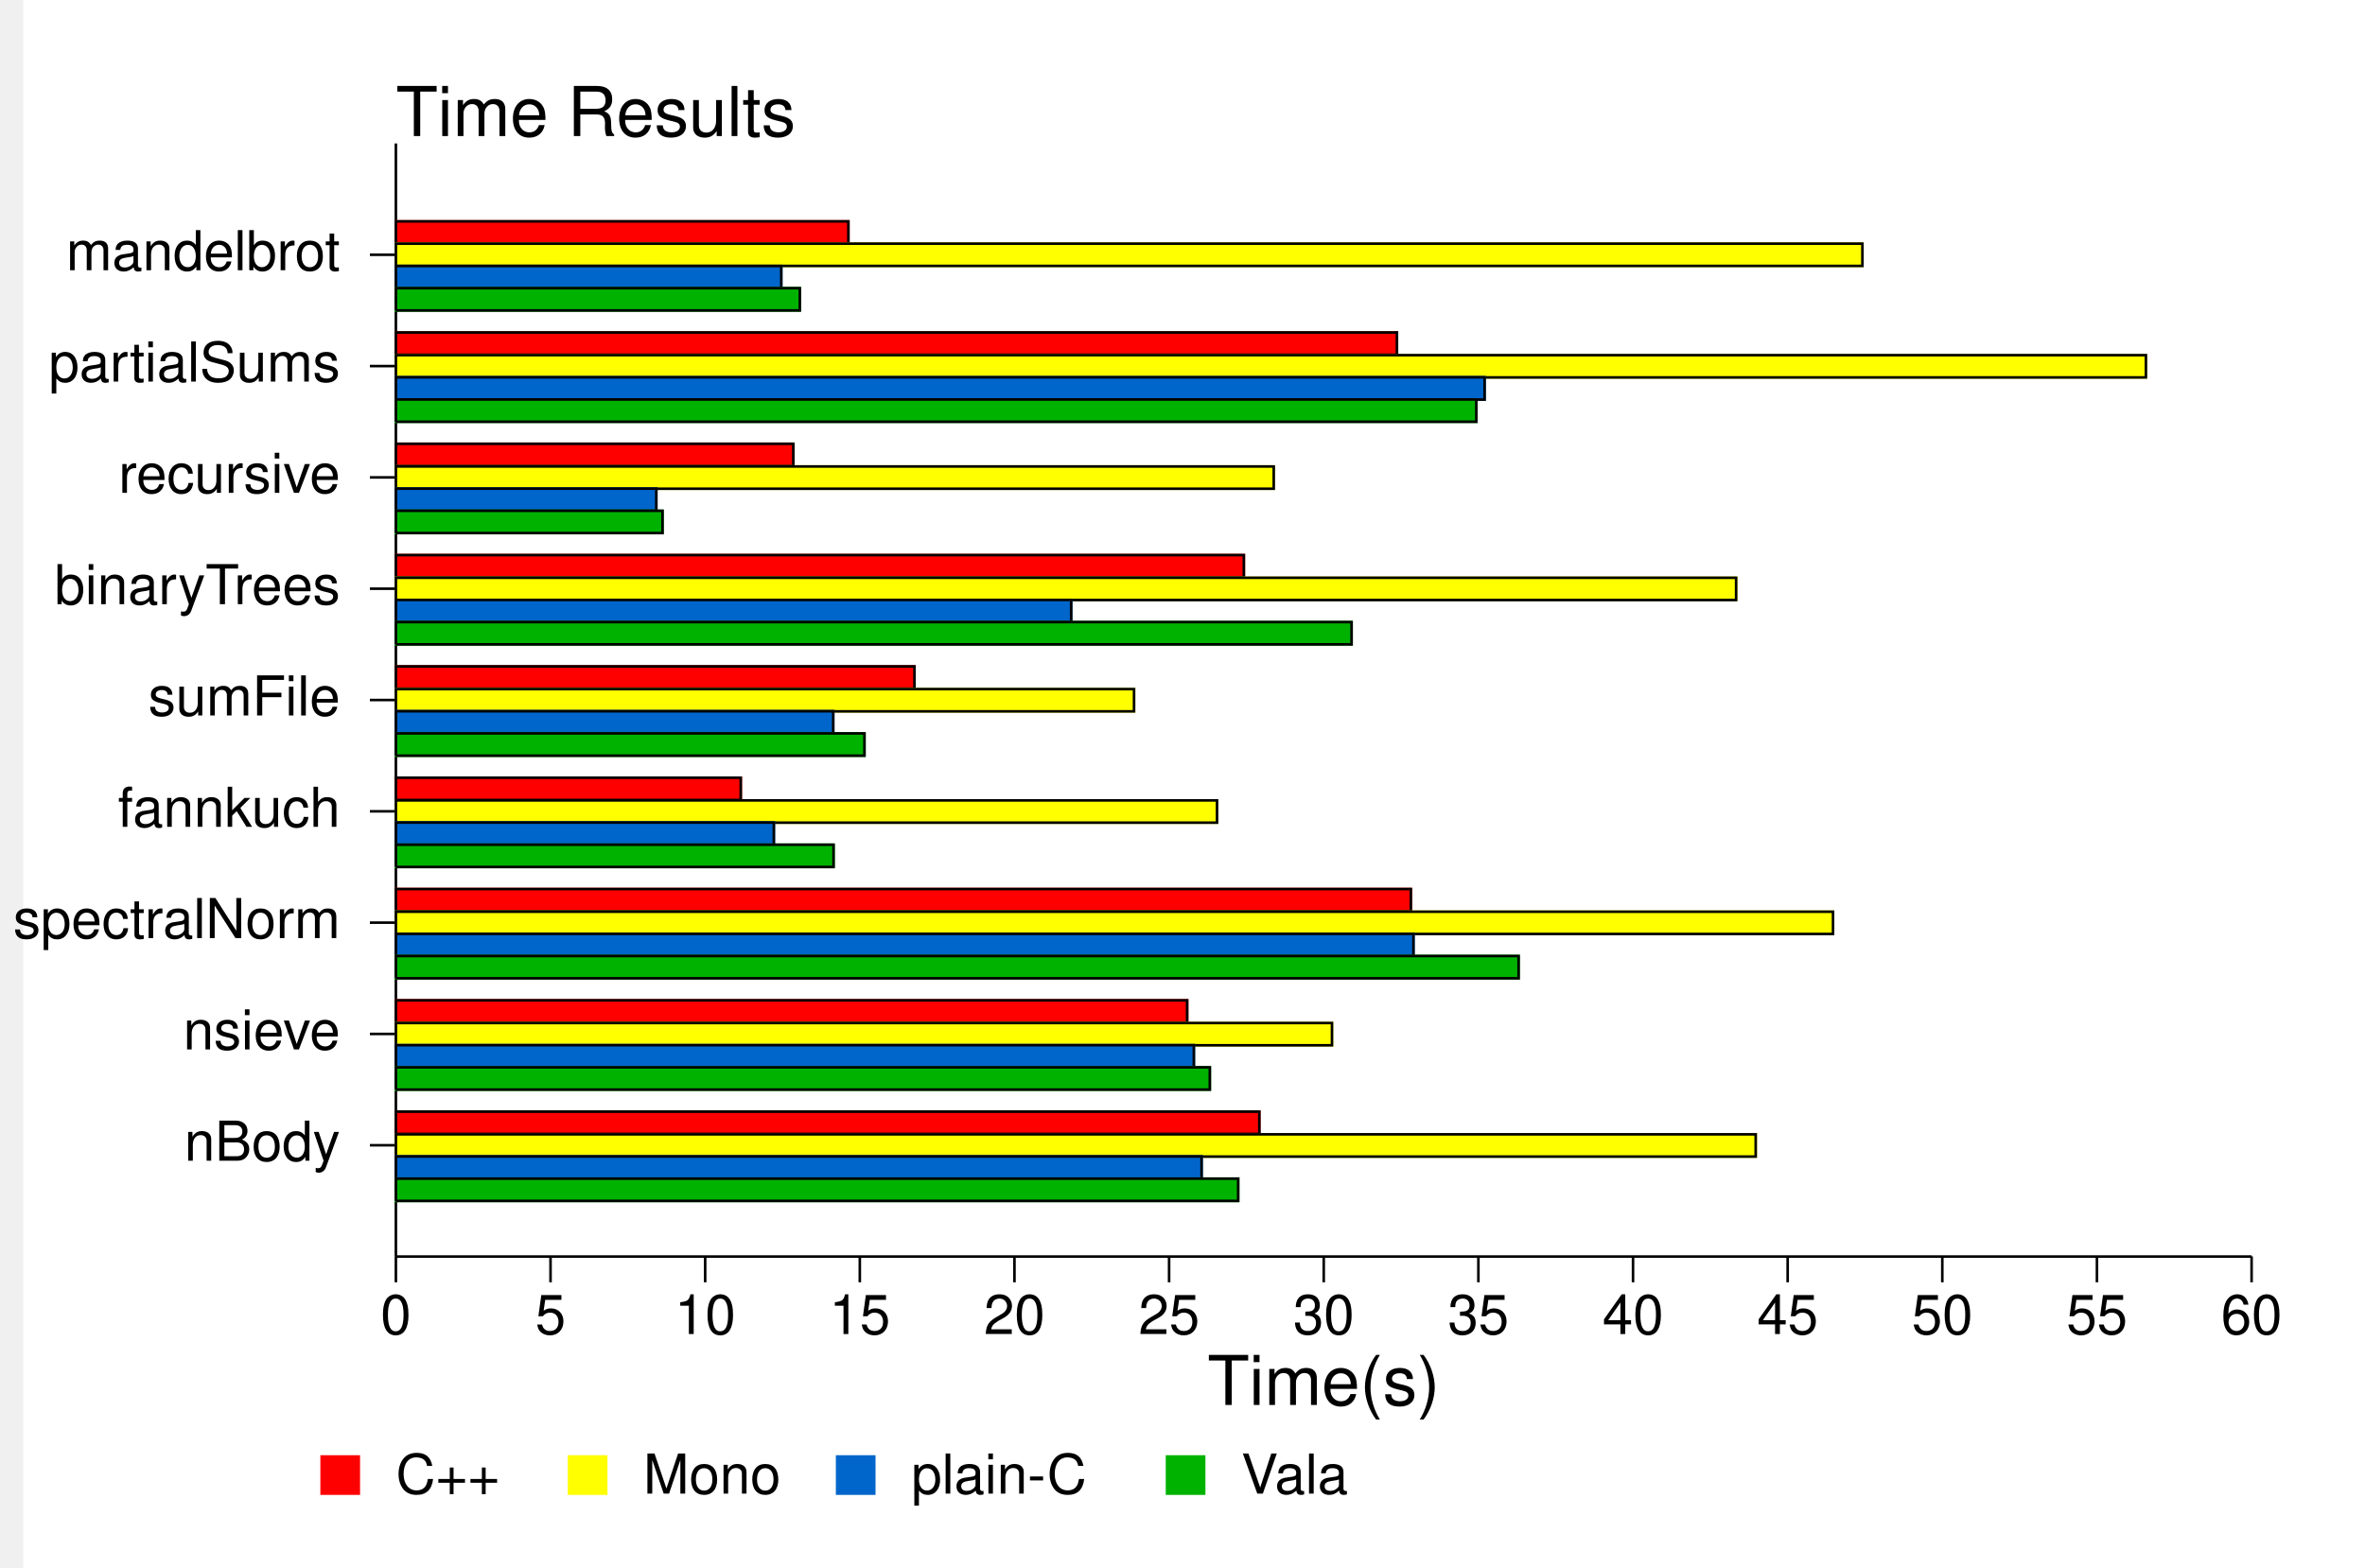
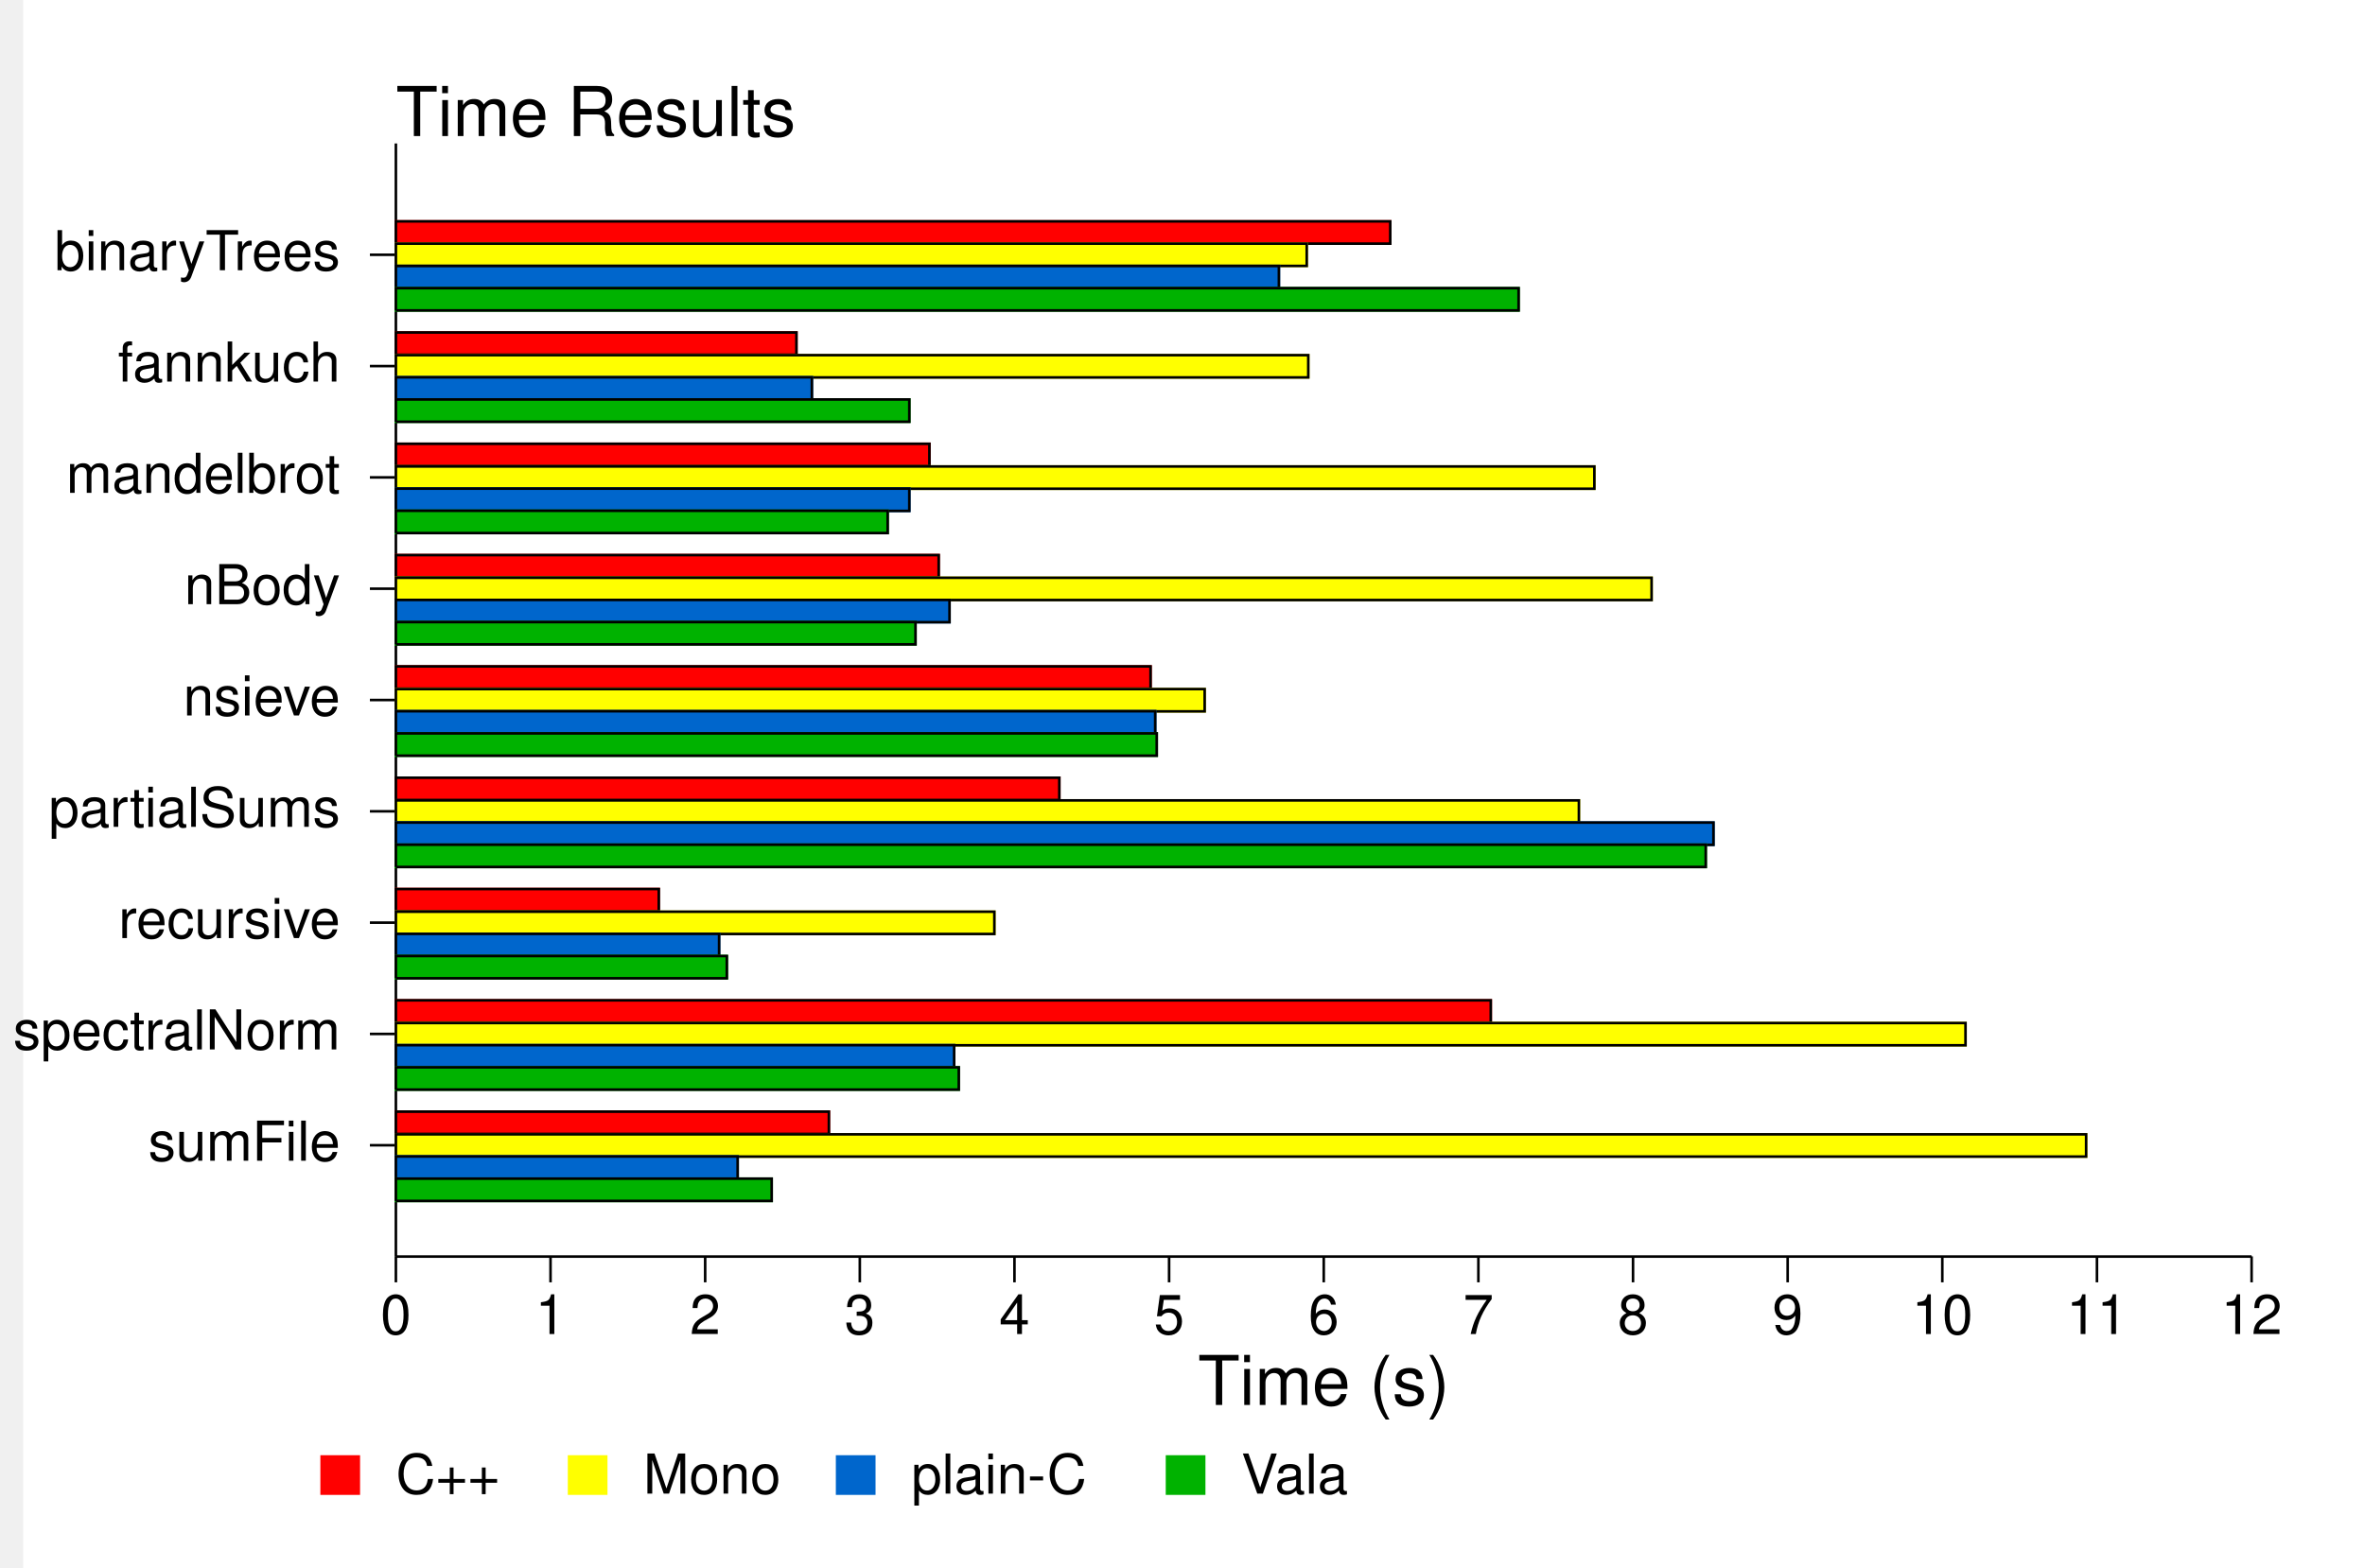
<svg xmlns="http://www.w3.org/2000/svg" viewBox="0 0 458.80 304.24">
  <g transform="translate(4.80 ,-44.16)">
    <g style="fill:#000000;stroke:#000000;font-family:Helvetica;">
      <g style="stroke-width:0.6;font-size:10pt;text-anchor:start;">
        <path d="M0 360l0 -360l504 0l0 360z" fill="#ffffff" stroke="#ffffff" />
        <text x="72.00" y="70.56" stroke="none">Time Results</text>
      </g>
      <g style="stroke-width:0.6;font-size:10pt;text-anchor:middle;">
-         <text x="252.00" y="316.80" stroke="none">Time(s)</text>
+         <text x="252.00" y="316.80" stroke="none">Time (s)</text>
      </g>
      <g style="stroke-width:0.6;font-size:8pt;text-anchor:middle;">
        <text x="72.00" y="303.04" stroke="none">0</text>
      </g>
      <g style="stroke-width:0.5;font-size:8pt;text-anchor:middle;">
        <path d="M72 293l0 -5.04" fill="none" />
-         <text x="102.00" y="303.04" stroke="none">5</text>
+         <text x="102.00" y="303.04" stroke="none">1</text>
        <path d="M102 293l0 -5.04" fill="none" />
-         <text x="132.00" y="303.04" stroke="none">10</text>
+         <text x="132.00" y="303.04" stroke="none">2</text>
        <path d="M132 293l0 -5.04" fill="none" />
-         <text x="162.00" y="303.04" stroke="none">15</text>
+         <text x="162.00" y="303.04" stroke="none">3</text>
        <path d="M162 293l0 -5.04" fill="none" />
-         <text x="192.00" y="303.04" stroke="none">20</text>
+         <text x="192.00" y="303.04" stroke="none">4</text>
        <path d="M192 293l0 -5.04" fill="none" />
-         <text x="222.00" y="303.04" stroke="none">25</text>
+         <text x="222.00" y="303.04" stroke="none">5</text>
        <path d="M222 293l0 -5.04" fill="none" />
-         <text x="252.00" y="303.04" stroke="none">30</text>
+         <text x="252.00" y="303.04" stroke="none">6</text>
        <path d="M252 293l0 -5.04" fill="none" />
-         <text x="282.00" y="303.04" stroke="none">35</text>
+         <text x="282.00" y="303.04" stroke="none">7</text>
        <path d="M282 293l0 -5.04" fill="none" />
-         <text x="312.00" y="303.04" stroke="none">40</text>
+         <text x="312.00" y="303.04" stroke="none">8</text>
        <path d="M312 293l0 -5.04" fill="none" />
-         <text x="342.00" y="303.04" stroke="none">45</text>
+         <text x="342.00" y="303.04" stroke="none">9</text>
        <path d="M342 293l0 -5.04" fill="none" />
-         <text x="372.00" y="303.04" stroke="none">50</text>
+         <text x="372.00" y="303.04" stroke="none">10</text>
        <path d="M372 293l0 -5.04" fill="none" />
-         <text x="402.00" y="303.04" stroke="none">55</text>
+         <text x="402.00" y="303.04" stroke="none">11</text>
        <path d="M402 293l0 -5.04" fill="none" />
-         <text x="432.00" y="303.04" stroke="none">60</text>
+         <text x="432.00" y="303.04" stroke="none">12</text>
        <path d="M432 293l0 -5.04" fill="none" />
        <path d="M72 288l360 0" fill="none" />
      </g>
      <g style="stroke-width:0.5;font-size:8pt;text-anchor:end;">
-         <text x="61.20" y="96.60" stroke="none">mandelbrot</text>
+         <text x="61.20" y="96.60" stroke="none">binaryTrees</text>
        <path d="M66.96 93.6l5.04 0" fill="none" />
-         <text x="61.20" y="118.20" stroke="none">partialSums</text>
+         <text x="61.20" y="118.20" stroke="none">fannkuch</text>
        <path d="M66.96 115.2l5.04 0" fill="none" />
-         <text x="61.20" y="139.80" stroke="none">recursive</text>
+         <text x="61.20" y="139.80" stroke="none">mandelbrot</text>
        <path d="M66.96 136.8l5.04 0" fill="none" />
-         <text x="61.20" y="161.40" stroke="none">binaryTrees</text>
+         <text x="61.20" y="161.40" stroke="none">nBody</text>
        <path d="M66.96 158.4l5.04 0" fill="none" />
-         <text x="61.20" y="183.00" stroke="none">sumFile</text>
+         <text x="61.20" y="183.00" stroke="none">nsieve</text>
        <path d="M66.96 180l5.04 0" fill="none" />
-         <text x="61.20" y="204.60" stroke="none">fannkuch</text>
+         <text x="61.20" y="204.60" stroke="none">partialSums</text>
        <path d="M66.96 201.6l5.04 0" fill="none" />
-         <text x="61.20" y="226.20" stroke="none">spectralNorm</text>
+         <text x="61.20" y="226.20" stroke="none">recursive</text>
        <path d="M66.96 223.2l5.04 0" fill="none" />
-         <text x="61.20" y="247.80" stroke="none">nsieve</text>
+         <text x="61.20" y="247.80" stroke="none">spectralNorm</text>
        <path d="M66.96 244.8l5.04 0" fill="none" />
-         <text x="61.20" y="269.40" stroke="none">nBody</text>
+         <text x="61.20" y="269.40" stroke="none">sumFile</text>
        <path d="M66.96 266.4l5.04 0" fill="none" />
        <path d="M72 288l0 -216" fill="none" />
-         <path d="M72 91.44l87.78 0l0 -4.32l-87.78 0z" fill="#ff0000" stroke="#ff0000" />
-         <path d="M72 91.44l87.78 0l0 -4.32l-87.78 0l0 4.32" fill="none" />
-         <path d="M72 113l194.2 0l0 -4.32l-194.2 0z" fill="#ff0000" stroke="#ff0000" />
-         <path d="M72 113l194.2 0l0 -4.32l-194.2 0l0 4.32" fill="none" />
-         <path d="M72 134.6l77.1 0l0 -4.32l-77.1 0z" fill="#ff0000" stroke="#ff0000" />
-         <path d="M72 134.6l77.1 0l0 -4.32l-77.1 0l0 4.32" fill="none" />
-         <path d="M72 156.2l164.5 0l0 -4.32l-164.5 0z" fill="#ff0000" stroke="#ff0000" />
-         <path d="M72 156.2l164.5 0l0 -4.32l-164.5 0l0 4.32" fill="none" />
-         <path d="M72 177.8l100.6 0l0 -4.32l-100.6 0z" fill="#ff0000" stroke="#ff0000" />
-         <path d="M72 177.8l100.6 0l0 -4.32l-100.6 0l0 4.32" fill="none" />
-         <path d="M72 199.4l66.9 0l0 -4.32l-66.9 0z" fill="#ff0000" stroke="#ff0000" />
-         <path d="M72 199.4l66.9 0l0 -4.32l-66.9 0l0 4.32" fill="none" />
-         <path d="M72 221l196.9 0l0 -4.32l-196.9 0z" fill="#ff0000" stroke="#ff0000" />
-         <path d="M72 221l196.9 0l0 -4.32l-196.9 0l0 4.32" fill="none" />
-         <path d="M72 242.6l153.5 0l0 -4.32l-153.5 0z" fill="#ff0000" stroke="#ff0000" />
-         <path d="M72 242.6l153.5 0l0 -4.32l-153.5 0l0 4.32" fill="none" />
-         <path d="M72 264.2l167.5 0l0 -4.32l-167.5 0z" fill="#ff0000" stroke="#ff0000" />
-         <path d="M72 264.2l167.5 0l0 -4.32l-167.5 0l0 4.32" fill="none" />
-         <path d="M72 95.76l284.5 0l0 -4.32l-284.5 0z" fill="#ffff00" stroke="#ffff00" />
-         <path d="M72 95.76l284.5 0l0 -4.32l-284.5 0l0 4.32" fill="none" />
-         <path d="M72 117.4l339.5 0l0 -4.32l-339.5 0z" fill="#ffff00" stroke="#ffff00" />
-         <path d="M72 117.4l339.5 0l0 -4.32l-339.5 0l0 4.32" fill="none" />
-         <path d="M72 139l170.3 0l0 -4.32l-170.3 0z" fill="#ffff00" stroke="#ffff00" />
-         <path d="M72 139l170.3 0l0 -4.32l-170.3 0l0 4.32" fill="none" />
-         <path d="M72 160.6l260 0l0 -4.32l-260 0z" fill="#ffff00" stroke="#ffff00" />
-         <path d="M72 160.6l260 0l0 -4.32l-260 0l0 4.32" fill="none" />
-         <path d="M72 182.2l143.2 0l0 -4.32l-143.2 0z" fill="#ffff00" stroke="#ffff00" />
-         <path d="M72 182.2l143.2 0l0 -4.32l-143.2 0l0 4.32" fill="none" />
-         <path d="M72 203.8l159.3 0l0 -4.32l-159.3 0z" fill="#ffff00" stroke="#ffff00" />
-         <path d="M72 203.8l159.3 0l0 -4.32l-159.3 0l0 4.32" fill="none" />
-         <path d="M72 225.4l278.8 0l0 -4.32l-278.8 0z" fill="#ffff00" stroke="#ffff00" />
-         <path d="M72 225.4l278.8 0l0 -4.32l-278.8 0l0 4.32" fill="none" />
-         <path d="M72 247l181.6 0l0 -4.32l-181.6 0z" fill="#ffff00" stroke="#ffff00" />
-         <path d="M72 247l181.6 0l0 -4.32l-181.6 0l0 4.32" fill="none" />
-         <path d="M72 268.6l263.8 0l0 -4.32l-263.8 0z" fill="#ffff00" stroke="#ffff00" />
-         <path d="M72 268.6l263.8 0l0 -4.32l-263.8 0l0 4.32" fill="none" />
-         <path d="M72 100.1l74.76 0l0 -4.32l-74.76 0z" fill="#0066cc" stroke="#0066cc" />
-         <path d="M72 100.1l74.76 0l0 -4.32l-74.76 0l0 4.32" fill="none" />
-         <path d="M72 121.7l211.2 0l0 -4.32l-211.2 0z" fill="#0066cc" stroke="#0066cc" />
-         <path d="M72 121.7l211.2 0l0 -4.32l-211.2 0l0 4.32" fill="none" />
-         <path d="M72 143.3l50.52 0l0 -4.32l-50.52 0z" fill="#0066cc" stroke="#0066cc" />
-         <path d="M72 143.3l50.52 0l0 -4.32l-50.52 0l0 4.32" fill="none" />
-         <path d="M72 164.9l131 0l0 -4.32l-131 0z" fill="#0066cc" stroke="#0066cc" />
-         <path d="M72 164.9l131 0l0 -4.32l-131 0l0 4.32" fill="none" />
-         <path d="M72 186.5l84.84 0l0 -4.32l-84.84 0z" fill="#0066cc" stroke="#0066cc" />
-         <path d="M72 186.5l84.84 0l0 -4.32l-84.84 0l0 4.32" fill="none" />
-         <path d="M72 208.1l73.32 0l0 -4.32l-73.32 0z" fill="#0066cc" stroke="#0066cc" />
-         <path d="M72 208.1l73.32 0l0 -4.32l-73.32 0l0 4.32" fill="none" />
-         <path d="M72 229.7l197.4 0l0 -4.32l-197.4 0z" fill="#0066cc" stroke="#0066cc" />
-         <path d="M72 229.7l197.4 0l0 -4.32l-197.4 0l0 4.32" fill="none" />
-         <path d="M72 251.3l154.8 0l0 -4.32l-154.8 0z" fill="#0066cc" stroke="#0066cc" />
-         <path d="M72 251.3l154.8 0l0 -4.32l-154.8 0l0 4.32" fill="none" />
-         <path d="M72 272.9l156.3 0l0 -4.32l-156.3 0z" fill="#0066cc" stroke="#0066cc" />
-         <path d="M72 272.9l156.3 0l0 -4.32l-156.3 0l0 4.32" fill="none" />
-         <path d="M72 104.4l78.36 0l0 -4.32l-78.36 0z" fill="#00b200" stroke="#00b200" />
-         <path d="M72 104.4l78.36 0l0 -4.32l-78.36 0l0 4.32" fill="none" />
-         <path d="M72 126l209.6 0l0 -4.32l-209.6 0z" fill="#00b200" stroke="#00b200" />
-         <path d="M72 126l209.6 0l0 -4.32l-209.6 0l0 4.32" fill="none" />
-         <path d="M72 147.6l51.72 0l0 -4.32l-51.72 0z" fill="#00b200" stroke="#00b200" />
-         <path d="M72 147.6l51.72 0l0 -4.32l-51.72 0l0 4.32" fill="none" />
-         <path d="M72 169.2l185.4 0l0 -4.32l-185.4 0z" fill="#00b200" stroke="#00b200" />
-         <path d="M72 169.2l185.4 0l0 -4.32l-185.4 0l0 4.32" fill="none" />
-         <path d="M72 190.8l90.9 0l0 -4.32l-90.9 0z" fill="#00b200" stroke="#00b200" />
-         <path d="M72 190.8l90.9 0l0 -4.32l-90.9 0l0 4.32" fill="none" />
-         <path d="M72 212.4l84.9 0l0 -4.32l-84.9 0z" fill="#00b200" stroke="#00b200" />
-         <path d="M72 212.4l84.9 0l0 -4.32l-84.9 0l0 4.32" fill="none" />
-         <path d="M72 234l217.8 0l0 -4.32l-217.8 0z" fill="#00b200" stroke="#00b200" />
-         <path d="M72 234l217.8 0l0 -4.32l-217.8 0l0 4.32" fill="none" />
-         <path d="M72 255.6l157.9 0l0 -4.32l-157.9 0z" fill="#00b200" stroke="#00b200" />
-         <path d="M72 255.6l157.9 0l0 -4.32l-157.9 0l0 4.32" fill="none" />
-         <path d="M72 277.2l163.4 0l0 -4.32l-163.4 0z" fill="#00b200" stroke="#00b200" />
-         <path d="M72 277.2l163.4 0l0 -4.32l-163.4 0l0 4.32" fill="none" />
+         <path d="M72 91.44l192.9 0l0 -4.32l-192.9 0z" fill="#ff0000" stroke="#ff0000" />
+         <path d="M72 91.44l192.9 0l0 -4.32l-192.9 0l0 4.32" fill="none" />
+         <path d="M72 113l77.7 0l0 -4.32l-77.7 0z" fill="#ff0000" stroke="#ff0000" />
+         <path d="M72 113l77.7 0l0 -4.32l-77.7 0l0 4.32" fill="none" />
+         <path d="M72 134.6l103.5 0l0 -4.32l-103.5 0z" fill="#ff0000" stroke="#ff0000" />
+         <path d="M72 134.6l103.5 0l0 -4.32l-103.5 0l0 4.32" fill="none" />
+         <path d="M72 156.2l105.3 0l0 -4.32l-105.3 0z" fill="#ff0000" stroke="#ff0000" />
+         <path d="M72 156.2l105.3 0l0 -4.32l-105.3 0l0 4.32" fill="none" />
+         <path d="M72 177.8l146.4 0l0 -4.32l-146.4 0z" fill="#ff0000" stroke="#ff0000" />
+         <path d="M72 177.8l146.4 0l0 -4.32l-146.4 0l0 4.32" fill="none" />
+         <path d="M72 199.4l128.7 0l0 -4.32l-128.7 0z" fill="#ff0000" stroke="#ff0000" />
+         <path d="M72 199.4l128.7 0l0 -4.32l-128.7 0l0 4.32" fill="none" />
+         <path d="M72 221l51 0l0 -4.32l-51 0z" fill="#ff0000" stroke="#ff0000" />
+         <path d="M72 221l51 0l0 -4.32l-51 0l0 4.32" fill="none" />
+         <path d="M72 242.6l212.4 0l0 -4.32l-212.4 0z" fill="#ff0000" stroke="#ff0000" />
+         <path d="M72 242.6l212.4 0l0 -4.32l-212.4 0l0 4.32" fill="none" />
+         <path d="M72 264.2l84 0l0 -4.32l-84 0z" fill="#ff0000" stroke="#ff0000" />
+         <path d="M72 264.2l84 0l0 -4.32l-84 0l0 4.32" fill="none" />
+         <path d="M72 95.76l176.7 0l0 -4.32l-176.7 0z" fill="#ffff00" stroke="#ffff00" />
+         <path d="M72 95.76l176.7 0l0 -4.32l-176.7 0l0 4.32" fill="none" />
+         <path d="M72 117.4l177 0l0 -4.32l-177 0z" fill="#ffff00" stroke="#ffff00" />
+         <path d="M72 117.4l177 0l0 -4.32l-177 0l0 4.32" fill="none" />
+         <path d="M72 139l232.5 0l0 -4.32l-232.5 0z" fill="#ffff00" stroke="#ffff00" />
+         <path d="M72 139l232.5 0l0 -4.32l-232.5 0l0 4.32" fill="none" />
+         <path d="M72 160.6l243.6 0l0 -4.32l-243.6 0z" fill="#ffff00" stroke="#ffff00" />
+         <path d="M72 160.6l243.6 0l0 -4.32l-243.6 0l0 4.32" fill="none" />
+         <path d="M72 182.2l156.9 0l0 -4.32l-156.9 0z" fill="#ffff00" stroke="#ffff00" />
+         <path d="M72 182.2l156.9 0l0 -4.32l-156.9 0l0 4.32" fill="none" />
+         <path d="M72 203.8l229.5 0l0 -4.32l-229.5 0z" fill="#ffff00" stroke="#ffff00" />
+         <path d="M72 203.8l229.5 0l0 -4.32l-229.5 0l0 4.32" fill="none" />
+         <path d="M72 225.4l116.1 0l0 -4.32l-116.1 0z" fill="#ffff00" stroke="#ffff00" />
+         <path d="M72 225.4l116.1 0l0 -4.32l-116.1 0l0 4.32" fill="none" />
+         <path d="M72 247l304.5 0l0 -4.32l-304.5 0z" fill="#ffff00" stroke="#ffff00" />
+         <path d="M72 247l304.5 0l0 -4.32l-304.5 0l0 4.32" fill="none" />
+         <path d="M72 268.6l327.9 0l0 -4.32l-327.9 0z" fill="#ffff00" stroke="#ffff00" />
+         <path d="M72 268.6l327.9 0l0 -4.32l-327.9 0l0 4.32" fill="none" />
+         <path d="M72 100.1l171.3 0l0 -4.32l-171.3 0z" fill="#0066cc" stroke="#0066cc" />
+         <path d="M72 100.1l171.3 0l0 -4.32l-171.3 0l0 4.32" fill="none" />
+         <path d="M72 121.7l80.7 0l0 -4.32l-80.7 0z" fill="#0066cc" stroke="#0066cc" />
+         <path d="M72 121.7l80.7 0l0 -4.32l-80.7 0l0 4.32" fill="none" />
+         <path d="M72 143.3l99.6 0l0 -4.32l-99.6 0z" fill="#0066cc" stroke="#0066cc" />
+         <path d="M72 143.3l99.6 0l0 -4.32l-99.6 0l0 4.32" fill="none" />
+         <path d="M72 164.9l107.4 0l0 -4.32l-107.4 0z" fill="#0066cc" stroke="#0066cc" />
+         <path d="M72 164.9l107.4 0l0 -4.32l-107.4 0l0 4.32" fill="none" />
+         <path d="M72 186.5l147.3 0l0 -4.32l-147.3 0z" fill="#0066cc" stroke="#0066cc" />
+         <path d="M72 186.5l147.3 0l0 -4.32l-147.3 0l0 4.32" fill="none" />
+         <path d="M72 208.1l255.6 0l0 -4.32l-255.6 0z" fill="#0066cc" stroke="#0066cc" />
+         <path d="M72 208.1l255.6 0l0 -4.32l-255.6 0l0 4.32" fill="none" />
+         <path d="M72 229.7l62.7 0l0 -4.32l-62.7 0z" fill="#0066cc" stroke="#0066cc" />
+         <path d="M72 229.7l62.7 0l0 -4.32l-62.7 0l0 4.32" fill="none" />
+         <path d="M72 251.3l108.3 0l0 -4.32l-108.3 0z" fill="#0066cc" stroke="#0066cc" />
+         <path d="M72 251.3l108.3 0l0 -4.32l-108.3 0l0 4.32" fill="none" />
+         <path d="M72 272.9l66.3 0l0 -4.32l-66.3 0z" fill="#0066cc" stroke="#0066cc" />
+         <path d="M72 272.9l66.3 0l0 -4.32l-66.3 0l0 4.32" fill="none" />
+         <path d="M72 104.4l217.8 0l0 -4.32l-217.8 0z" fill="#00b200" stroke="#00b200" />
+         <path d="M72 104.4l217.8 0l0 -4.32l-217.8 0l0 4.32" fill="none" />
+         <path d="M72 126l99.6 0l0 -4.32l-99.6 0z" fill="#00b200" stroke="#00b200" />
+         <path d="M72 126l99.6 0l0 -4.32l-99.6 0l0 4.32" fill="none" />
+         <path d="M72 147.6l95.4 0l0 -4.32l-95.4 0z" fill="#00b200" stroke="#00b200" />
+         <path d="M72 147.6l95.4 0l0 -4.32l-95.4 0l0 4.32" fill="none" />
+         <path d="M72 169.2l100.8 0l0 -4.32l-100.8 0z" fill="#00b200" stroke="#00b200" />
+         <path d="M72 169.2l100.8 0l0 -4.32l-100.8 0l0 4.32" fill="none" />
+         <path d="M72 190.8l147.6 0l0 -4.32l-147.6 0z" fill="#00b200" stroke="#00b200" />
+         <path d="M72 190.8l147.6 0l0 -4.32l-147.6 0l0 4.32" fill="none" />
+         <path d="M72 212.4l254.1 0l0 -4.32l-254.1 0z" fill="#00b200" stroke="#00b200" />
+         <path d="M72 212.4l254.1 0l0 -4.32l-254.1 0l0 4.32" fill="none" />
+         <path d="M72 234l64.2 0l0 -4.32l-64.2 0z" fill="#00b200" stroke="#00b200" />
+         <path d="M72 234l64.2 0l0 -4.32l-64.2 0l0 4.32" fill="none" />
+         <path d="M72 255.6l109.2 0l0 -4.32l-109.2 0z" fill="#00b200" stroke="#00b200" />
+         <path d="M72 255.6l109.2 0l0 -4.32l-109.2 0l0 4.32" fill="none" />
+         <path d="M72 277.2l72.9 0l0 -4.32l-72.9 0z" fill="#00b200" stroke="#00b200" />
+         <path d="M72 277.2l72.9 0l0 -4.32l-72.9 0l0 4.32" fill="none" />
        <path d="M57.6 334l0 -7.2l7.2 0l0 7.2z" fill="#ff0000" stroke="#ff0000" />
      </g>
      <g style="stroke-width:0.5;font-size:8pt;text-anchor:start;">
        <text x="72.00" y="334.00" stroke="none">C++</text>
        <path d="M105.6 334l0 -7.2l7.2 0l0 7.2z" fill="#ffff00" stroke="#ffff00" />
        <text x="120.00" y="334.00" stroke="none">Mono</text>
        <path d="M157.6 334l0 -7.2l7.2 0l0 7.2z" fill="#0066cc" stroke="#0066cc" />
        <text x="172.00" y="334.00" stroke="none">plain-C</text>
        <path d="M221.6 334l0 -7.2l7.2 0l0 7.2z" fill="#00b200" stroke="#00b200" />
        <text x="236.00" y="334.00" stroke="none">Vala</text>
      </g>
    </g>
  </g>
</svg>
